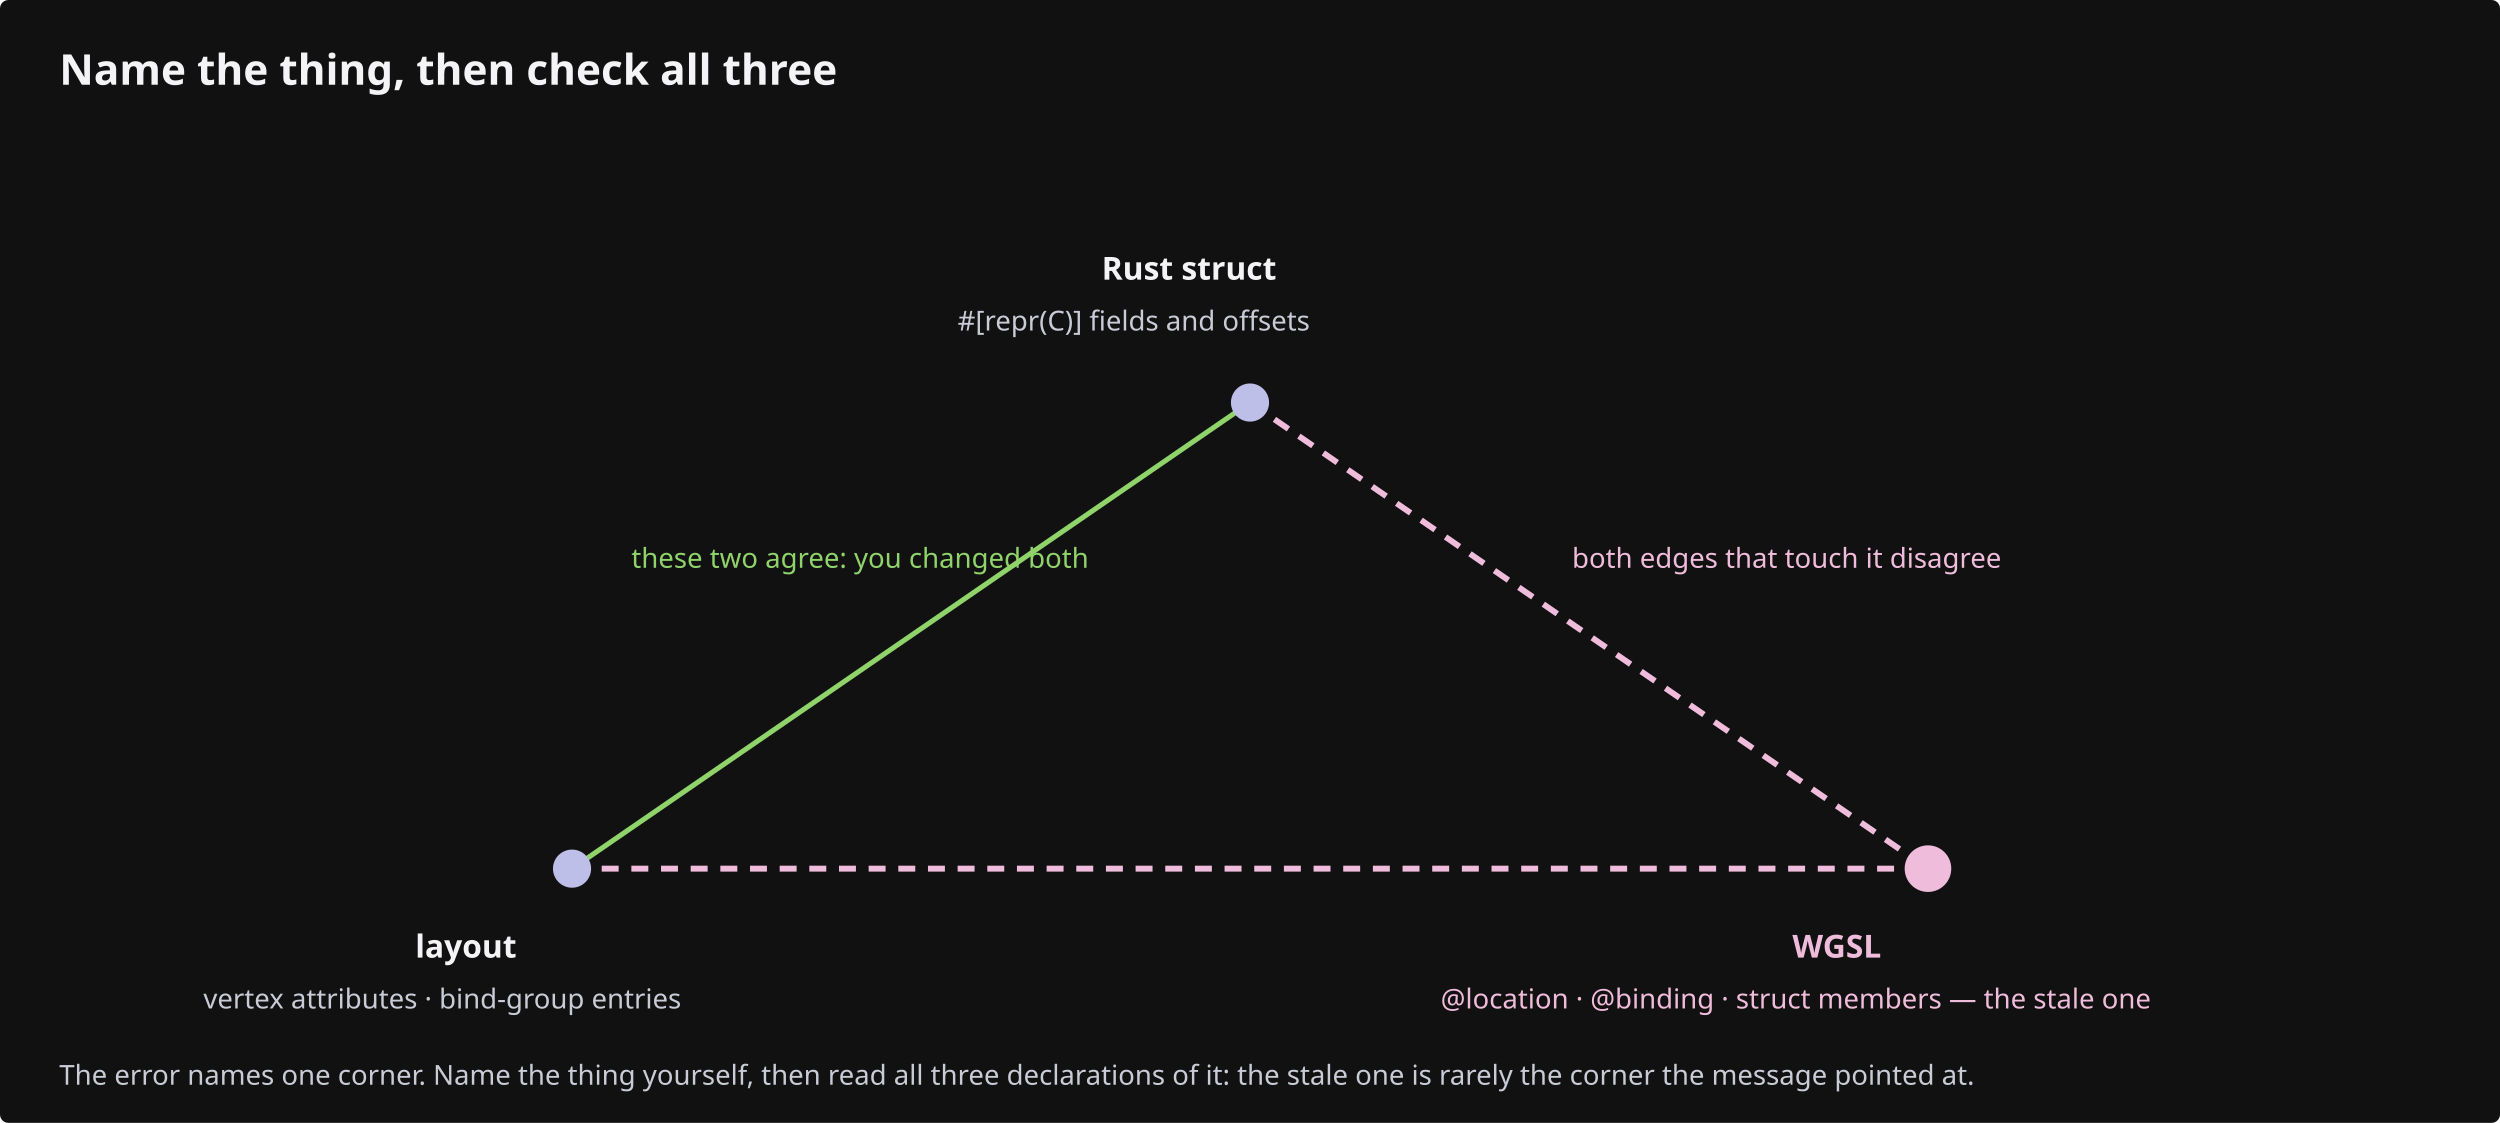
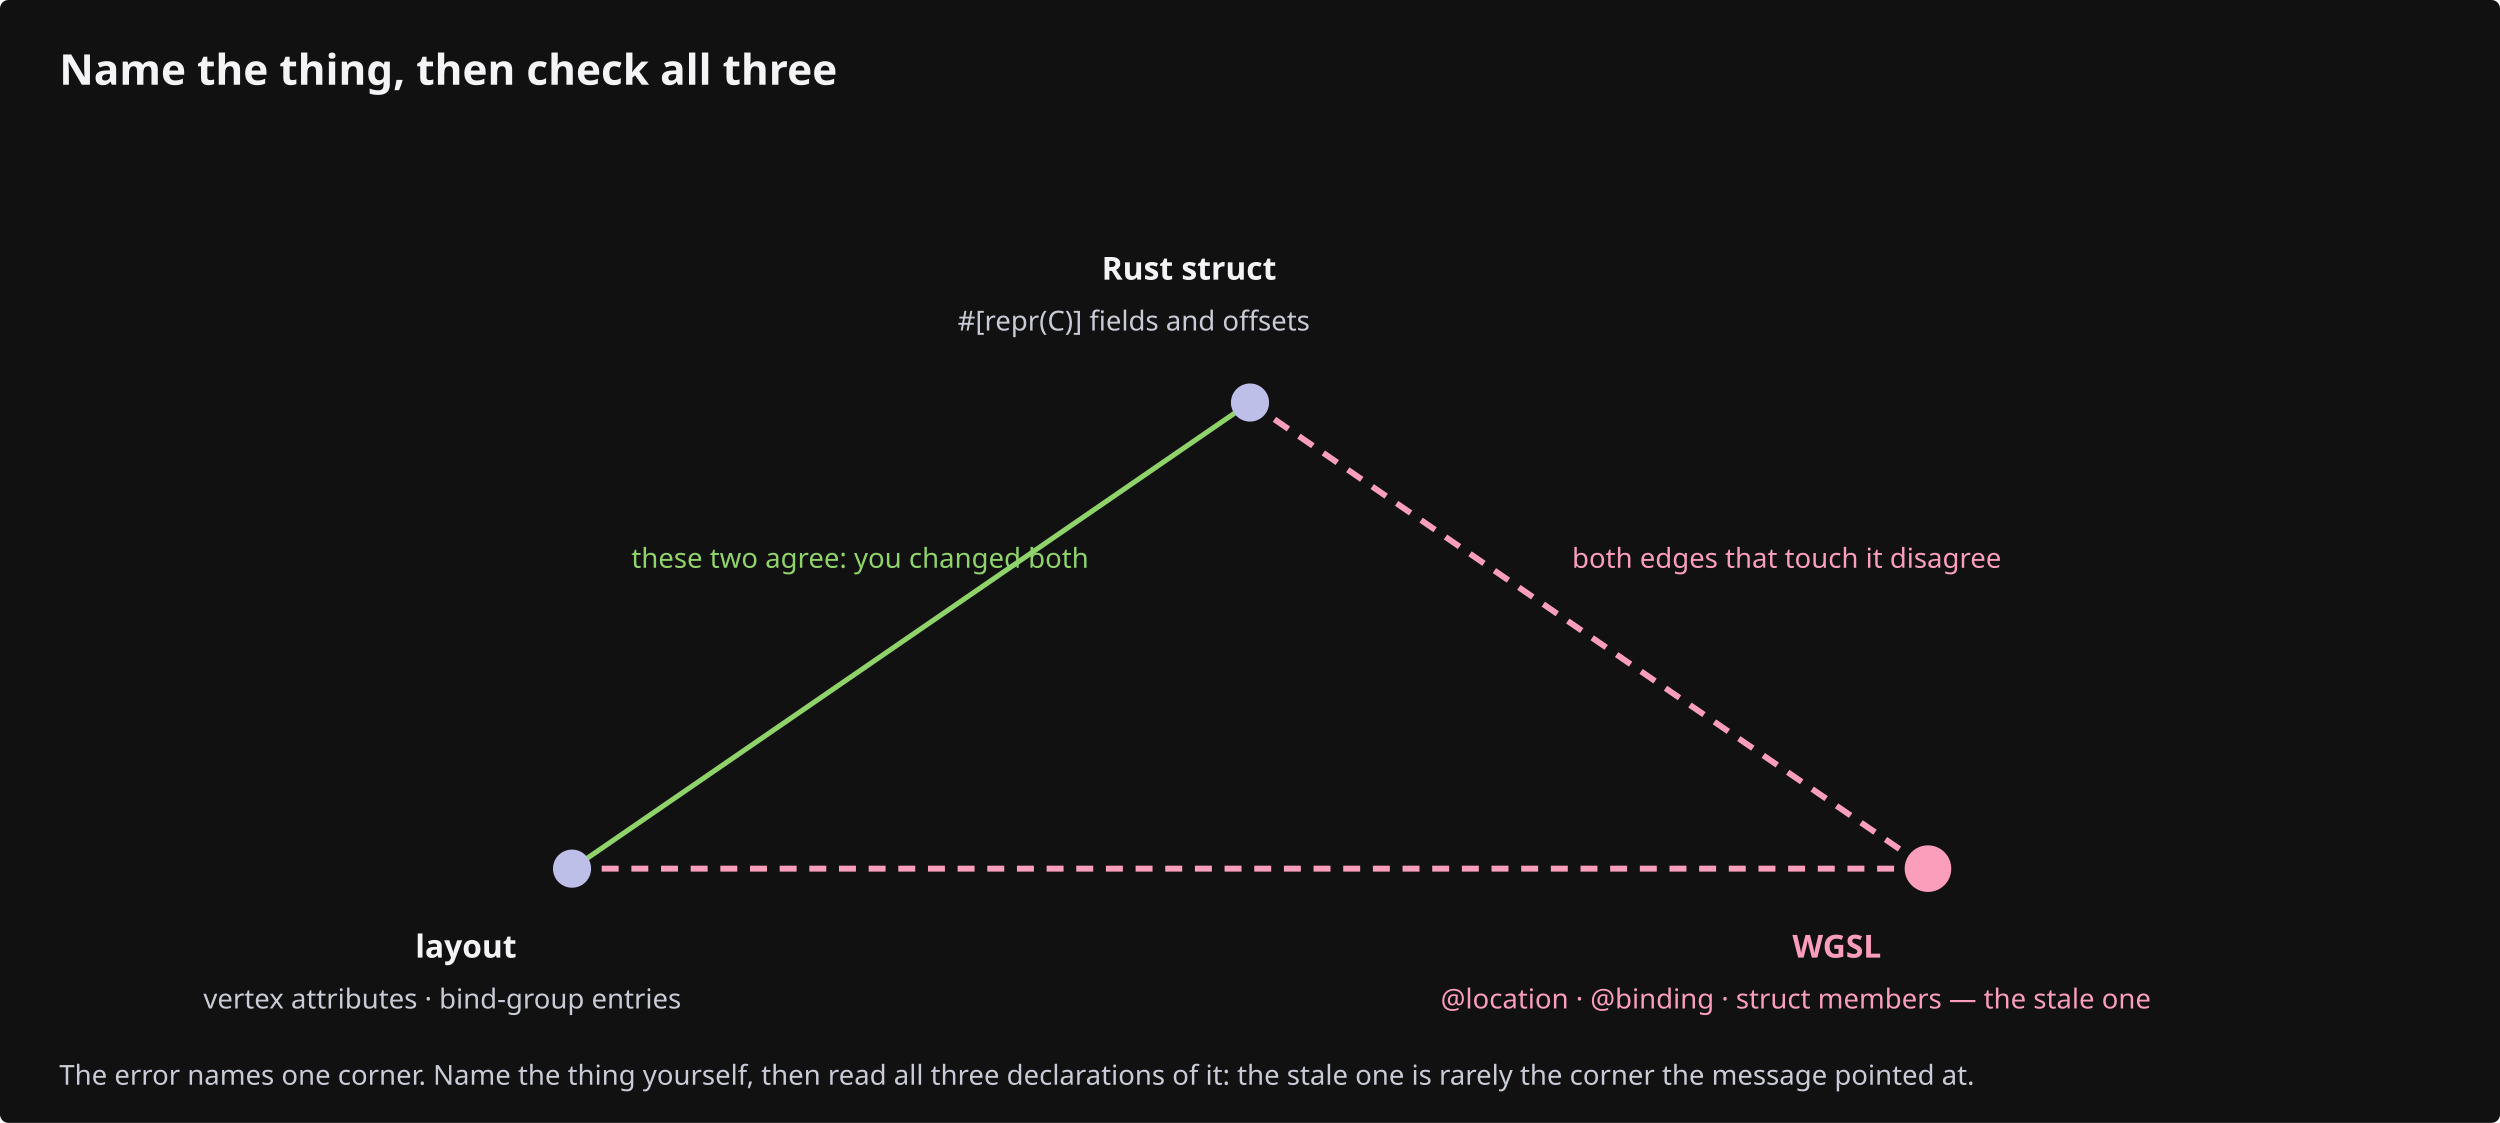
<svg xmlns="http://www.w3.org/2000/svg" viewBox="0 0 1180 530" role="img" aria-labelledby="t d">
  <defs>
    <marker id="a" markerWidth="9" markerHeight="9" refX="7" refY="3" orient="auto">
      <path d="M0,0 L7,3 L0,6" fill="#e4e4e7" />
    </marker>
  </defs>
  <style>text{font-family:system-ui,sans-serif;fill:#f4f4f6;font-size:13px}.h{font-size:20px;font-weight:700}.l{font-size:15px;font-weight:650}.s{font-size:13px;fill:#c9ccd6}.m{font-family:"DejaVu Sans Mono","Liberation Mono",monospace;font-size:12.5px;fill:#f4f4f6}.ar{fill:none;stroke:#e4e4e7;stroke-width:1.6;marker-end:url(#a)}.dash{fill:none;stroke:#e07a26;stroke-width:1.8;stroke-dasharray:7 5}</style>
  <rect width="100%" height="100%" rx="4" fill="#111111" />
  <text class="h" xml:space="preserve" x="28.0" y="40.0" textLength="367.0" lengthAdjust="spacingAndGlyphs">Name the thing, then check all three</text>
  <line x1="590.0" y1="190.0" x2="270.0" y2="410.0" stroke="#8fd36a" stroke-width="2.4" />
-   <line x1="270.0" y1="410.0" x2="910.0" y2="410.0" stroke="#f0bcdb" stroke-width="2.8" stroke-dasharray="8 6" />
-   <line x1="590.0" y1="190.0" x2="910.0" y2="410.0" stroke="#f0bcdb" stroke-width="2.8" stroke-dasharray="8 6" />
+   <line x1="270.0" y1="410.0" x2="910.0" y2="410.0" stroke="#fa9ebc" stroke-width="2.8" stroke-dasharray="8 6" />
+   <line x1="590.0" y1="190.0" x2="910.0" y2="410.0" stroke="#fa9ebc" stroke-width="2.8" stroke-dasharray="8 6" />
  <circle cx="590.0" cy="190.0" r="9" fill="#bdbfe8" />
  <circle cx="270.0" cy="410.0" r="9" fill="#bdbfe8" />
-   <circle cx="910.0" cy="410.0" r="11" fill="#f0bcdb" />
+   <circle cx="910.0" cy="410.0" r="11" fill="#fa9ebc" />
  <text class="l" xml:space="preserve" x="520.0" y="132.0" textLength="82.4" lengthAdjust="spacingAndGlyphs">Rust struct</text>
  <text class="s" xml:space="preserve" x="452.0" y="156.0" textLength="166.0" lengthAdjust="spacingAndGlyphs">#[repr(C)] fields and offsets</text>
  <text class="l" xml:space="preserve" x="196.0" y="452.0" textLength="47.8" lengthAdjust="spacingAndGlyphs">layout</text>
  <text class="s" xml:space="preserve" x="96.0" y="476.0" textLength="225.2" lengthAdjust="spacingAndGlyphs">vertex attributes · bind-group entries</text>
-   <text class="l" xml:space="preserve" x="846.0" y="452.0" style="fill:#f0bcdb" textLength="42.5" lengthAdjust="spacingAndGlyphs">WGSL</text>
-   <text class="s" xml:space="preserve" x="680.0" y="476.0" style="fill:#f0bcdb" textLength="334.9" lengthAdjust="spacingAndGlyphs">@location · @binding · struct members — the stale one</text>
-   <text class="s" xml:space="preserve" x="742.0" y="268.0" style="fill:#f0bcdb" textLength="202.5" lengthAdjust="spacingAndGlyphs">both edges that touch it disagree</text>
+   <text class="l" xml:space="preserve" x="846.0" y="452.0" style="fill:#fa9ebc" textLength="42.5" lengthAdjust="spacingAndGlyphs">WGSL</text>
+   <text class="s" xml:space="preserve" x="680.0" y="476.0" style="fill:#fa9ebc" textLength="334.9" lengthAdjust="spacingAndGlyphs">@location · @binding · struct members — the stale one</text>
+   <text class="s" xml:space="preserve" x="742.0" y="268.0" style="fill:#fa9ebc" textLength="202.5" lengthAdjust="spacingAndGlyphs">both edges that touch it disagree</text>
  <text class="s" xml:space="preserve" x="298.0" y="268.0" style="fill:#8fd36a" textLength="215.5" lengthAdjust="spacingAndGlyphs">these two agree: you changed both</text>
  <text class="s" xml:space="preserve" x="28.0" y="512.0" textLength="902.4" lengthAdjust="spacingAndGlyphs">The error names one corner. Name the thing yourself, then read all three declarations of it: the stale one is rarely the corner the message pointed at.</text>
</svg>
